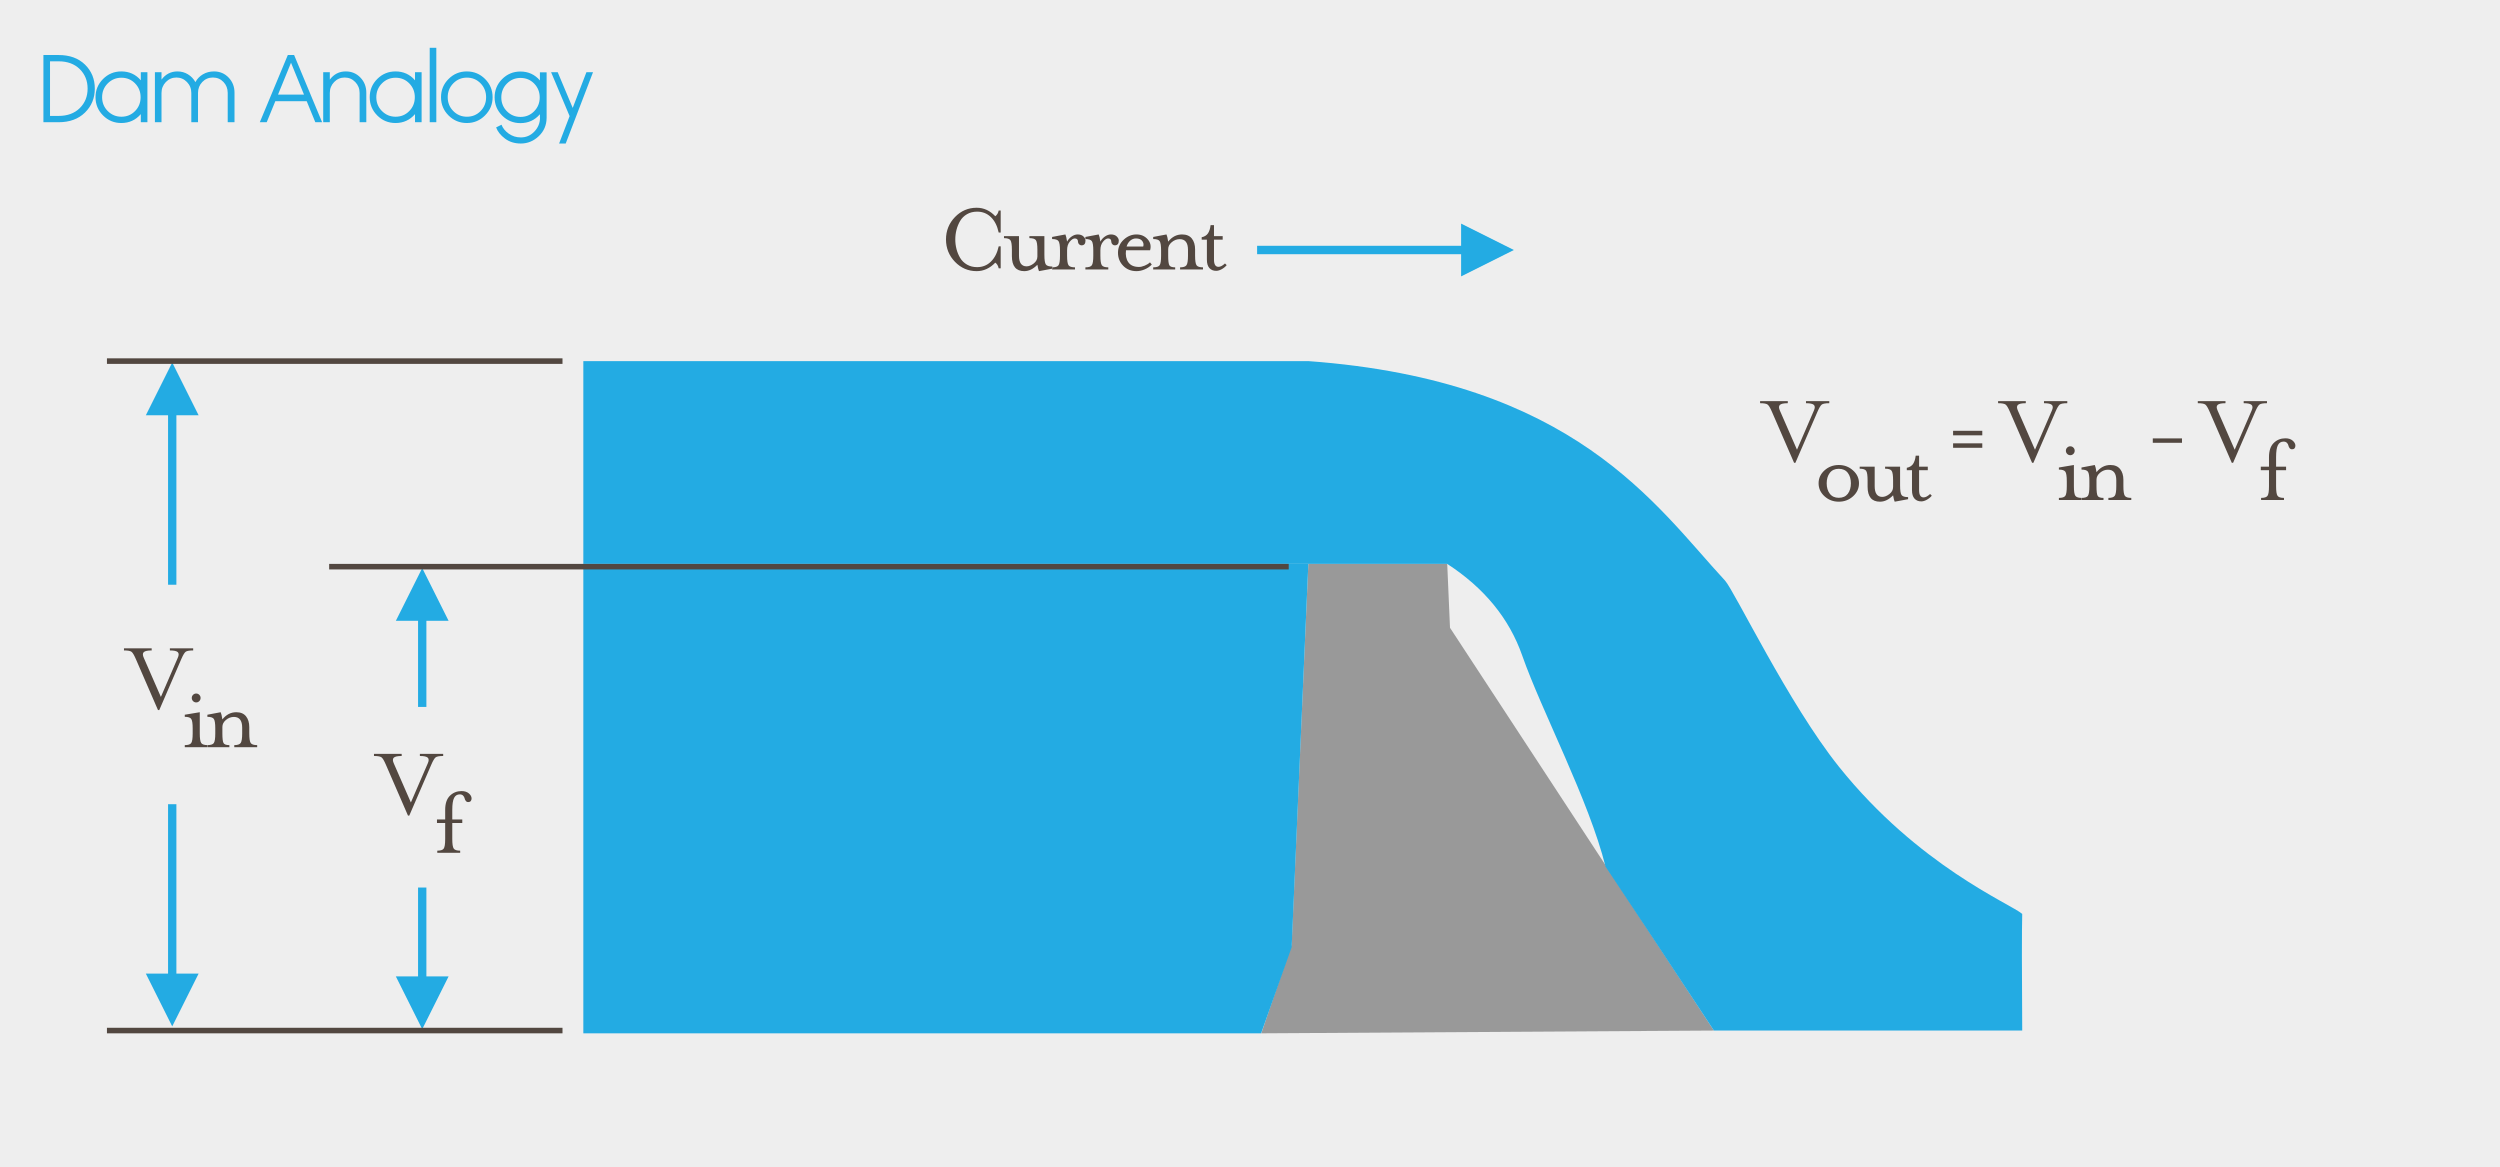
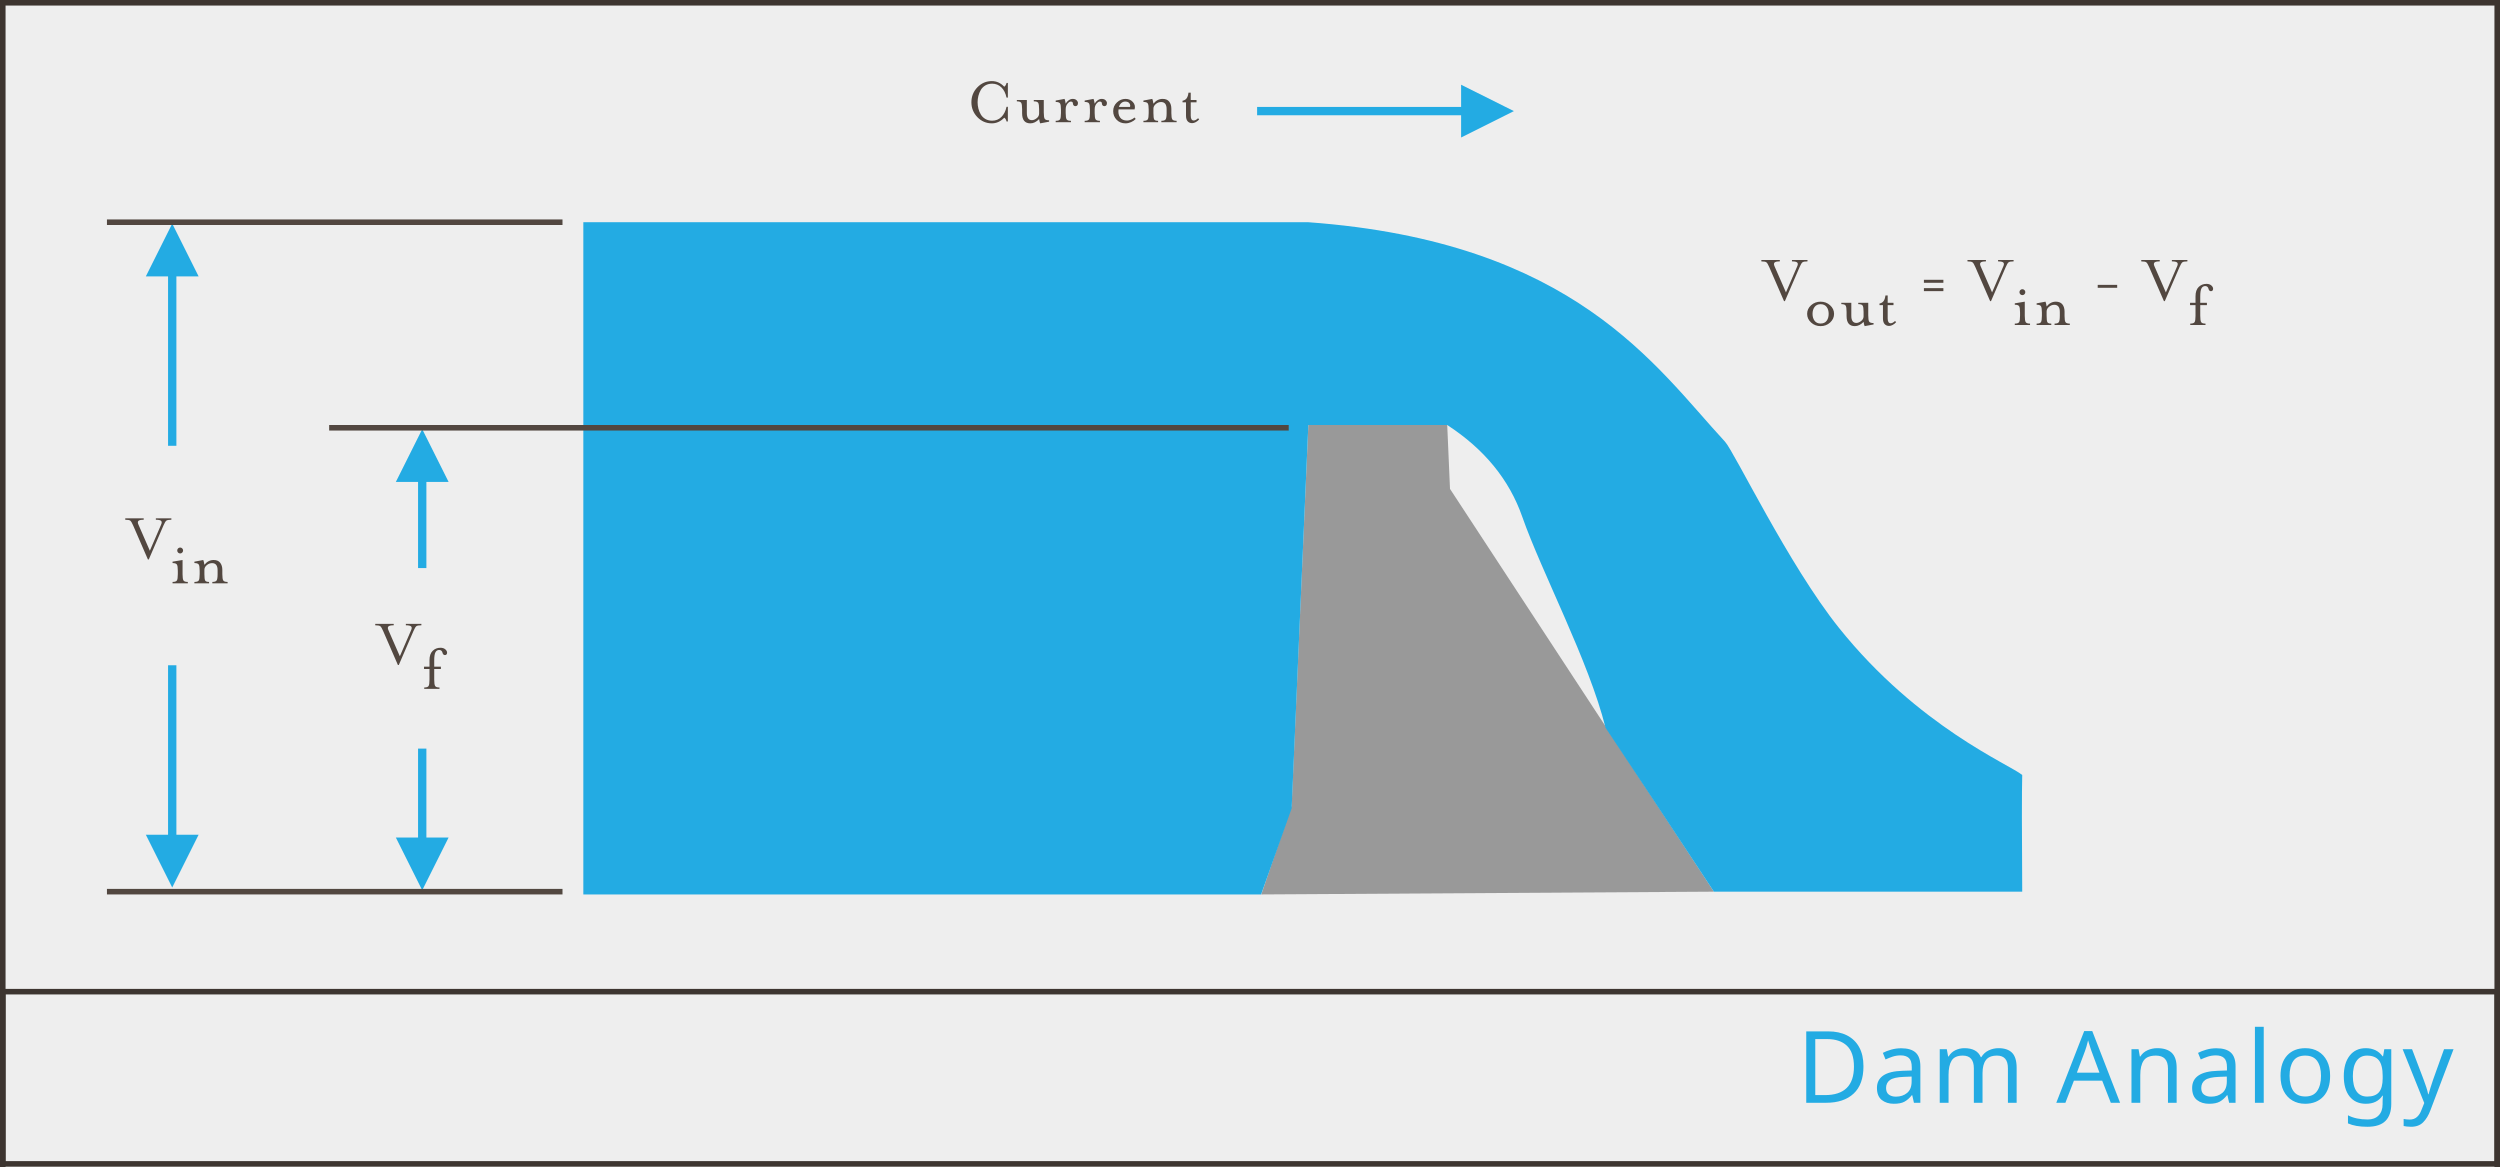
<svg xmlns="http://www.w3.org/2000/svg" width="900px" height="420px" viewBox="0 0 900 420" version="1.1">
  <g id="Voltage_Drop_Dam" stroke="none" stroke-width="1" fill="none" fill-rule="evenodd">
-     <rect id="Rectangle" fill="#EEEEEE" x="0" y="0" width="900" height="430" />
-     <g id="Illustration" transform="translate(39, 72)">
-       <g id="Labels" transform="translate(7, 0)">
-         <g id="Vf" transform="translate(88, 133)">
-           <path d="M25.544,67.156 C24.128,67.156 23.21,67.33 22.79,67.678 C22.37,68.026 21.86,68.896 21.26,70.288 L13.34,88.612 L12.872,88.612 L4.916,70.288 C4.316,68.896 3.806,68.026 3.386,67.678 C2.966,67.33 2.048,67.156 0.632,67.156 L0.632,66.4 L10.604,66.4 L10.604,67.156 C9.116,67.156 8.162,67.366 7.742,67.786 C7.322,68.206 7.34,68.908 7.796,69.892 L13.916,83.896 L19.964,69.892 C20.42,68.908 20.438,68.206 20.018,67.786 C19.598,67.366 18.644,67.156 17.156,67.156 L17.156,66.4 L25.544,66.4 L25.544,67.156 Z M28.82,91.272 L28.82,97.032 C28.82,98.832 28.994,99.984 29.342,100.488 C29.69,100.992 30.464,101.244 31.664,101.244 L31.664,102 L23.42,102 L23.42,101.244 C24.62,101.244 25.394,100.992 25.742,100.488 C26.09,99.984 26.264,98.832 26.264,97.032 L26.264,91.272 L23.312,91.272 L23.312,90.012 L26.264,90.012 L26.264,86.556 C26.264,84.276 26.834,82.578 27.974,81.462 C29.114,80.346 30.512,79.788 32.168,79.788 C33.272,79.788 34.148,80.07 34.796,80.634 C35.444,81.198 35.768,81.804 35.768,82.452 C35.768,82.836 35.666,83.148 35.462,83.388 C35.258,83.628 34.964,83.748 34.58,83.748 C34.196,83.748 33.896,83.604 33.68,83.316 C33.464,83.028 33.32,82.71 33.248,82.362 C33.176,82.014 32.996,81.696 32.708,81.408 C32.42,81.12 32.024,80.976 31.52,80.976 C30.584,80.976 29.9,81.402 29.468,82.254 C29.036,83.106 28.82,84.54 28.82,86.556 L28.82,90.012 L32.42,90.012 L32.42,91.272 L28.82,91.272 Z" id="Vf-Copy" fill="#524740" />
-           <path id="Line-10" d="M19.5,18.5 L19.5,48 L19.5,49.5 L16.5,49.5 L16.5,48 L16.5,18.5 L8.5,18.5 L18,-0.5 L27.5,18.5 L19.5,18.5 Z" fill="#23ABE3" fill-rule="nonzero" />
-           <path id="Line-10-Copy" d="M16.5,146.5 L16.5,116 L16.5,114.5 L19.5,114.5 L19.5,116 L19.5,146.5 L27.5,146.5 L18,165.5 L8.5,146.5 L16.5,146.5 Z" fill="#23ABE3" fill-rule="nonzero" />
+     <rect id="Rectangle" stroke="#3D3530" stroke-width="2" fill="#EEEEEE" x="1" y="1" width="898" height="428" />
+     <g id="Illustration" transform="translate(39, 27)">
+       <g id="Labels" transform="translate(6, 0)">
+         <g id="Vf" transform="translate(90, 128)">
+           <path d="M16.696,70.104 C15.752,70.104 15.14,70.22 14.86,70.452 C14.58,70.684 14.24,71.264 13.84,72.192 L8.56,84.408 L8.248,84.408 L2.944,72.192 C2.544,71.264 2.204,70.684 1.924,70.452 C1.644,70.22 1.032,70.104 0.088,70.104 L0.088,69.6 L6.736,69.6 L6.736,70.104 C5.744,70.104 5.108,70.244 4.828,70.524 C4.548,70.804 4.56,71.272 4.864,71.928 L8.944,81.264 L12.976,71.928 C13.28,71.272 13.292,70.804 13.012,70.524 C12.732,70.244 12.096,70.104 11.104,70.104 L11.104,69.6 L16.696,69.6 L16.696,70.104 Z M21.32,85.848 L21.32,89.688 C21.32,90.888 21.436,91.656 21.668,91.992 C21.9,92.328 22.416,92.496 23.216,92.496 L23.216,93 L17.72,93 L17.72,92.496 C18.52,92.496 19.036,92.328 19.268,91.992 C19.5,91.656 19.616,90.888 19.616,89.688 L19.616,85.848 L17.648,85.848 L17.648,85.008 L19.616,85.008 L19.616,82.704 C19.616,81.184 19.996,80.052 20.756,79.308 C21.516,78.564 22.448,78.192 23.552,78.192 C24.288,78.192 24.872,78.38 25.304,78.756 C25.736,79.132 25.952,79.536 25.952,79.968 C25.952,80.224 25.884,80.432 25.748,80.592 C25.612,80.752 25.416,80.832 25.16,80.832 C24.904,80.832 24.704,80.736 24.56,80.544 C24.416,80.352 24.32,80.14 24.272,79.908 C24.224,79.676 24.104,79.464 23.912,79.272 C23.72,79.08 23.456,78.984 23.12,78.984 C22.496,78.984 22.04,79.268 21.752,79.836 C21.464,80.404 21.32,81.36 21.32,82.704 L21.32,85.008 L23.72,85.008 L23.72,85.848 L21.32,85.848 Z" id="Vf-Copy" fill="#524740" />
+           <path id="Line-10" d="M18.5,18.5 L18.5,48 L18.5,49.5 L15.5,49.5 L15.5,48 L15.5,18.5 L7.5,18.5 L17,-0.5 L26.5,18.5 L18.5,18.5 Z" fill="#23ABE3" fill-rule="nonzero" />
+           <path id="Line-10-Copy" d="M15.5,146.5 L15.5,116 L15.5,114.5 L18.5,114.5 L18.5,116 L18.5,146.5 L26.5,146.5 L17,165.5 L7.5,146.5 L15.5,146.5 Z" fill="#23ABE3" fill-rule="nonzero" />
        </g>
-         <g id="VS" transform="translate(0, 59)">
-           <path d="M23.544,103.156 C22.128,103.156 21.21,103.33 20.79,103.678 C20.37,104.026 19.86,104.896 19.26,106.288 L11.34,124.612 L10.872,124.612 L2.916,106.288 C2.316,104.896 1.806,104.026 1.386,103.678 C0.966,103.33 0.048,103.156 -1.368,103.156 L-1.368,102.4 L8.604,102.4 L8.604,103.156 C7.116,103.156 6.162,103.366 5.742,103.786 C5.322,104.206 5.34,104.908 5.796,105.892 L11.916,119.896 L17.964,105.892 C18.42,104.908 18.438,104.206 18.018,103.786 C17.598,103.366 16.644,103.156 15.156,103.156 L15.156,102.4 L23.544,102.4 L23.544,103.156 Z M28.764,138 L20.52,138 L20.52,137.244 C21.72,137.244 22.494,136.992 22.842,136.488 C23.19,135.984 23.364,134.832 23.364,133.032 L23.364,131.232 C23.364,129.456 23.19,128.316 22.842,127.812 C22.494,127.308 21.72,127.056 20.52,127.056 L20.52,126.3 L25.92,125.4 L25.92,133.032 C25.92,134.832 26.094,135.984 26.442,136.488 C26.79,136.992 27.564,137.244 28.764,137.244 L28.764,138 Z M26.208,120.252 C26.208,120.708 26.052,121.092 25.74,121.404 C25.428,121.716 25.056,121.872 24.624,121.872 C24.192,121.872 23.82,121.716 23.508,121.404 C23.196,121.092 23.04,120.708 23.04,120.252 C23.04,119.82 23.196,119.448 23.508,119.136 C23.82,118.824 24.192,118.668 24.624,118.668 C25.056,118.668 25.428,118.824 25.74,119.136 C26.052,119.448 26.208,119.82 26.208,120.252 Z M34.056,127.992 C35.424,126.264 37.092,125.4 39.06,125.4 C40.62,125.4 41.79,125.892 42.57,126.876 C43.35,127.86 43.74,129.156 43.74,130.764 L43.74,133.032 C43.74,134.832 43.914,135.984 44.262,136.488 C44.61,136.992 45.384,137.244 46.584,137.244 L46.584,138 L38.34,138 L38.34,137.244 C39.516,137.244 40.284,136.986 40.644,136.47 C41.004,135.954 41.184,134.808 41.184,133.032 L41.184,130.944 C41.184,128.376 40.188,127.092 38.196,127.092 C37.164,127.092 36.216,127.452 35.352,128.172 C34.488,128.892 34.056,129.732 34.056,130.692 L34.056,133.032 C34.056,134.88 34.2,136.044 34.488,136.524 C34.776,137.004 35.472,137.244 36.576,137.244 L36.576,138 L28.656,138 L28.656,137.244 C29.856,137.244 30.63,136.992 30.978,136.488 C31.326,135.984 31.5,134.832 31.5,133.032 L31.5,131.232 C31.5,129.456 31.326,128.316 30.978,127.812 C30.63,127.308 29.856,127.056 28.656,127.056 L28.656,126.3 L33.444,125.4 C33.66,125.856 33.864,126.72 34.056,127.992 Z" id="Vin-Copy" fill="#524740" />
-           <path id="Line-10-Copy-3" d="M17.5,18.5 L17.5,78 L17.5,79.5 L14.5,79.5 L14.5,78 L14.5,18.5 L6.5,18.5 L16,-0.5 L25.5,18.5 L17.5,18.5 Z" fill="#23ABE3" fill-rule="nonzero" />
-           <path id="Line-10-Copy-2" d="M14.5,219.5 L14.5,160 L14.5,158.5 L17.5,158.5 L17.5,160 L17.5,219.5 L25.5,219.5 L16,238.5 L6.5,219.5 L14.5,219.5 Z" fill="#23ABE3" fill-rule="nonzero" />
+         <g id="VS" transform="translate(0, 54)">
+           <path d="M16.696,106.104 C15.752,106.104 15.14,106.22 14.86,106.452 C14.58,106.684 14.24,107.264 13.84,108.192 L8.56,120.408 L8.248,120.408 L2.944,108.192 C2.544,107.264 2.204,106.684 1.924,106.452 C1.644,106.22 1.032,106.104 0.088,106.104 L0.088,105.6 L6.736,105.6 L6.736,106.104 C5.744,106.104 5.108,106.244 4.828,106.524 C4.548,106.804 4.56,107.272 4.864,107.928 L8.944,117.264 L12.976,107.928 C13.28,107.272 13.292,106.804 13.012,106.524 C12.732,106.244 12.096,106.104 11.104,106.104 L11.104,105.6 L16.696,105.6 L16.696,106.104 Z M22.616,129 L17.12,129 L17.12,128.496 C17.92,128.496 18.436,128.328 18.668,127.992 C18.9,127.656 19.016,126.888 19.016,125.688 L19.016,124.488 C19.016,123.304 18.9,122.544 18.668,122.208 C18.436,121.872 17.92,121.704 17.12,121.704 L17.12,121.2 L20.72,120.6 L20.72,125.688 C20.72,126.888 20.836,127.656 21.068,127.992 C21.3,128.328 21.816,128.496 22.616,128.496 L22.616,129 Z M20.912,117.168 C20.912,117.472 20.808,117.728 20.6,117.936 C20.392,118.144 20.144,118.248 19.856,118.248 C19.568,118.248 19.32,118.144 19.112,117.936 C18.904,117.728 18.8,117.472 18.8,117.168 C18.8,116.88 18.904,116.632 19.112,116.424 C19.32,116.216 19.568,116.112 19.856,116.112 C20.144,116.112 20.392,116.216 20.6,116.424 C20.808,116.632 20.912,116.88 20.912,117.168 Z M28.584,122.328 C29.496,121.176 30.608,120.6 31.92,120.6 C32.96,120.6 33.74,120.928 34.26,121.584 C34.78,122.24 35.04,123.104 35.04,124.176 L35.04,125.688 C35.04,126.888 35.156,127.656 35.388,127.992 C35.62,128.328 36.136,128.496 36.936,128.496 L36.936,129 L31.44,129 L31.44,128.496 C32.224,128.496 32.736,128.324 32.976,127.98 C33.216,127.636 33.336,126.872 33.336,125.688 L33.336,124.296 C33.336,122.584 32.672,121.728 31.344,121.728 C30.656,121.728 30.024,121.968 29.448,122.448 C28.872,122.928 28.584,123.488 28.584,124.128 L28.584,125.688 C28.584,126.92 28.68,127.696 28.872,128.016 C29.064,128.336 29.528,128.496 30.264,128.496 L30.264,129 L24.984,129 L24.984,128.496 C25.784,128.496 26.3,128.328 26.532,127.992 C26.764,127.656 26.88,126.888 26.88,125.688 L26.88,124.488 C26.88,123.304 26.764,122.544 26.532,122.208 C26.3,121.872 25.784,121.704 24.984,121.704 L24.984,121.2 L28.176,120.6 C28.32,120.904 28.456,121.48 28.584,122.328 Z" id="Vin-Copy" fill="#524740" />
+           <path id="Line-10-Copy-3" d="M18.5,18.5 L18.5,78 L18.5,79.5 L15.5,79.5 L15.5,78 L15.5,18.5 L7.5,18.5 L17,-0.5 L26.5,18.5 L18.5,18.5 Z" fill="#23ABE3" fill-rule="nonzero" />
+           <path id="Line-10-Copy-2" d="M15.5,219.5 L15.5,160 L15.5,158.5 L18.5,158.5 L18.5,160 L18.5,219.5 L26.5,219.5 L17,238.5 L7.5,219.5 L15.5,219.5 Z" fill="#23ABE3" fill-rule="nonzero" />
        </g>
-         <path d="M612.544,73.156 C611.128,73.156 610.21,73.33 609.79,73.678 C609.37,74.026 608.86,74.896 608.26,76.288 L600.34,94.612 L599.872,94.612 L591.916,76.288 C591.316,74.896 590.806,74.026 590.386,73.678 C589.966,73.33 589.048,73.156 587.632,73.156 L587.632,72.4 L597.604,72.4 L597.604,73.156 C596.116,73.156 595.162,73.366 594.742,73.786 C594.322,74.206 594.34,74.908 594.796,75.892 L600.916,89.896 L606.964,75.892 C607.42,74.908 607.438,74.206 607.018,73.786 C606.598,73.366 605.644,73.156 604.156,73.156 L604.156,72.4 L612.544,72.4 L612.544,73.156 Z M621.076,97.344 C622.516,98.616 623.236,100.164 623.236,101.988 C623.236,103.812 622.522,105.372 621.094,106.668 C619.666,107.964 617.956,108.612 615.964,108.612 C613.972,108.612 612.262,107.964 610.834,106.668 C609.406,105.372 608.692,103.812 608.692,101.988 C608.692,100.164 609.406,98.61 610.834,97.326 C612.262,96.042 613.972,95.4 615.964,95.4 C617.956,95.4 619.66,96.048 621.076,97.344 Z M619.204,105.768 C619.948,104.784 620.32,103.524 620.32,101.988 C620.32,100.452 619.948,99.198 619.204,98.226 C618.46,97.254 617.38,96.768 615.964,96.768 C614.548,96.768 613.468,97.26 612.724,98.244 C611.98,99.228 611.608,100.476 611.608,101.988 C611.608,103.5 611.98,104.748 612.724,105.732 C613.468,106.716 614.548,107.208 615.964,107.208 C617.38,107.208 618.46,106.728 619.204,105.768 Z M640.912,107.712 L636.088,108.612 C635.896,108.228 635.704,107.46 635.512,106.308 C634.024,107.844 632.452,108.612 630.796,108.612 C627.82,108.612 626.332,106.812 626.332,103.212 L626.332,100.944 C626.332,99.144 626.158,97.992 625.81,97.488 C625.462,96.984 624.688,96.732 623.488,96.732 L623.488,96.012 L628.888,96.012 L628.888,103.032 C628.888,105.6 629.8,106.884 631.624,106.884 C632.44,106.884 633.292,106.542 634.18,105.858 C635.068,105.174 635.512,104.328 635.512,103.32 L635.512,100.944 C635.512,99.144 635.338,97.992 634.99,97.488 C634.642,96.984 633.856,96.732 632.632,96.732 L632.632,96.012 L638.032,96.012 L638.032,102.744 C638.032,104.544 638.206,105.696 638.554,106.2 C638.902,106.704 639.688,106.956 640.912,106.956 L640.912,107.712 Z M642.316,97.272 L640.444,97.272 L640.444,96.408 C641.476,96.192 642.232,95.724 642.712,95.004 C643.192,94.284 643.504,93.3 643.648,92.052 L644.872,92.052 L644.872,96.012 L648.004,96.012 L648.004,97.272 L644.872,97.272 L644.872,104.472 C644.872,106.2 645.412,107.064 646.492,107.064 C647.188,107.064 647.968,106.656 648.832,105.84 L649.444,106.452 C648.94,107.052 648.334,107.544 647.626,107.928 C646.918,108.312 646.264,108.504 645.664,108.504 C644.632,108.504 643.816,108.168 643.216,107.496 C642.616,106.824 642.316,105.816 642.316,104.472 L642.316,97.272 Z M667.624,84.712 L657.112,84.712 L657.112,83.092 L667.624,83.092 L667.624,84.712 Z M667.624,89.212 L657.112,89.212 L657.112,87.592 L667.624,87.592 L667.624,89.212 Z M698.224,73.156 C696.808,73.156 695.89,73.33 695.47,73.678 C695.05,74.026 694.54,74.896 693.94,76.288 L686.02,94.612 L685.552,94.612 L677.596,76.288 C676.996,74.896 676.486,74.026 676.066,73.678 C675.646,73.33 674.728,73.156 673.312,73.156 L673.312,72.4 L683.284,72.4 L683.284,73.156 C681.796,73.156 680.842,73.366 680.422,73.786 C680.002,74.206 680.02,74.908 680.476,75.892 L686.596,89.896 L692.644,75.892 C693.1,74.908 693.118,74.206 692.698,73.786 C692.278,73.366 691.324,73.156 689.836,73.156 L689.836,72.4 L698.224,72.4 L698.224,73.156 Z M703.444,108 L695.2,108 L695.2,107.244 C696.4,107.244 697.174,106.992 697.522,106.488 C697.87,105.984 698.044,104.832 698.044,103.032 L698.044,101.232 C698.044,99.456 697.87,98.316 697.522,97.812 C697.174,97.308 696.4,97.056 695.2,97.056 L695.2,96.3 L700.6,95.4 L700.6,103.032 C700.6,104.832 700.774,105.984 701.122,106.488 C701.47,106.992 702.244,107.244 703.444,107.244 L703.444,108 Z M700.888,90.252 C700.888,90.708 700.732,91.092 700.42,91.404 C700.108,91.716 699.736,91.872 699.304,91.872 C698.872,91.872 698.5,91.716 698.188,91.404 C697.876,91.092 697.72,90.708 697.72,90.252 C697.72,89.82 697.876,89.448 698.188,89.136 C698.5,88.824 698.872,88.668 699.304,88.668 C699.736,88.668 700.108,88.824 700.42,89.136 C700.732,89.448 700.888,89.82 700.888,90.252 Z M708.736,97.992 C710.104,96.264 711.772,95.4 713.74,95.4 C715.3,95.4 716.47,95.892 717.25,96.876 C718.03,97.86 718.42,99.156 718.42,100.764 L718.42,103.032 C718.42,104.832 718.594,105.984 718.942,106.488 C719.29,106.992 720.064,107.244 721.264,107.244 L721.264,108 L713.02,108 L713.02,107.244 C714.196,107.244 714.964,106.986 715.324,106.47 C715.684,105.954 715.864,104.808 715.864,103.032 L715.864,100.944 C715.864,98.376 714.868,97.092 712.876,97.092 C711.844,97.092 710.896,97.452 710.032,98.172 C709.168,98.892 708.736,99.732 708.736,100.692 L708.736,103.032 C708.736,104.88 708.88,106.044 709.168,106.524 C709.456,107.004 710.152,107.244 711.256,107.244 L711.256,108 L703.336,108 L703.336,107.244 C704.536,107.244 705.31,106.992 705.658,106.488 C706.006,105.984 706.18,104.832 706.18,103.032 L706.18,101.232 C706.18,99.456 706.006,98.316 705.658,97.812 C705.31,97.308 704.536,97.056 703.336,97.056 L703.336,96.3 L708.124,95.4 C708.34,95.856 708.544,96.72 708.736,97.992 Z M739.516,87.412 L729.004,87.412 L729.004,85.828 L739.516,85.828 L739.516,87.412 Z M770.116,73.156 C768.7,73.156 767.782,73.33 767.362,73.678 C766.942,74.026 766.432,74.896 765.832,76.288 L757.912,94.612 L757.444,94.612 L749.488,76.288 C748.888,74.896 748.378,74.026 747.958,73.678 C747.538,73.33 746.62,73.156 745.204,73.156 L745.204,72.4 L755.176,72.4 L755.176,73.156 C753.688,73.156 752.734,73.366 752.314,73.786 C751.894,74.206 751.912,74.908 752.368,75.892 L758.488,89.896 L764.536,75.892 C764.992,74.908 765.01,74.206 764.59,73.786 C764.17,73.366 763.216,73.156 761.728,73.156 L761.728,72.4 L770.116,72.4 L770.116,73.156 Z M773.392,97.272 L773.392,103.032 C773.392,104.832 773.566,105.984 773.914,106.488 C774.262,106.992 775.036,107.244 776.236,107.244 L776.236,108 L767.992,108 L767.992,107.244 C769.192,107.244 769.966,106.992 770.314,106.488 C770.662,105.984 770.836,104.832 770.836,103.032 L770.836,97.272 L767.884,97.272 L767.884,96.012 L770.836,96.012 L770.836,92.556 C770.836,90.276 771.406,88.578 772.546,87.462 C773.686,86.346 775.084,85.788 776.74,85.788 C777.844,85.788 778.72,86.07 779.368,86.634 C780.016,87.198 780.34,87.804 780.34,88.452 C780.34,88.836 780.238,89.148 780.034,89.388 C779.83,89.628 779.536,89.748 779.152,89.748 C778.768,89.748 778.468,89.604 778.252,89.316 C778.036,89.028 777.892,88.71 777.82,88.362 C777.748,88.014 777.568,87.696 777.28,87.408 C776.992,87.12 776.596,86.976 776.092,86.976 C775.156,86.976 774.472,87.402 774.04,88.254 C773.608,89.106 773.392,90.54 773.392,92.556 L773.392,96.012 L776.992,96.012 L776.992,97.272 L773.392,97.272 Z" id="Vout-=-Vin---Vf-Copy" fill="#524740" />
-         <g id="Current" transform="translate(292, 0)">
-           <path d="M22.248,24.604 L21.528,24.604 C21.336,23.668 20.928,22.984 20.304,22.552 C18.336,24.592 16.104,25.612 13.608,25.612 C10.56,25.612 7.956,24.496 5.796,22.264 C3.636,20.032 2.556,17.344 2.556,14.2 C2.556,11.056 3.636,8.368 5.796,6.136 C7.956,3.904 10.56,2.788 13.608,2.788 C16.152,2.788 18.384,3.808 20.304,5.848 C20.952,5.344 21.36,4.66 21.528,3.796 L22.248,3.796 L22.248,11.716 L21.528,11.716 C21.024,9.34 20.094,7.492 18.738,6.172 C17.382,4.852 15.72,4.192 13.752,4.192 C12.384,4.192 11.172,4.498 10.116,5.11 C9.06,5.722 8.238,6.532 7.65,7.54 C7.062,8.548 6.624,9.616 6.336,10.744 C6.048,11.872 5.904,13.024 5.904,14.2 C5.904,15.376 6.048,16.528 6.336,17.656 C6.624,18.784 7.062,19.846 7.65,20.842 C8.238,21.838 9.06,22.642 10.116,23.254 C11.172,23.866 12.384,24.172 13.752,24.172 C15.72,24.172 17.382,23.506 18.738,22.174 C20.094,20.842 21.024,19.012 21.528,16.684 L22.248,16.684 L22.248,24.604 Z M40.86,24.712 L36.036,25.612 C35.844,25.228 35.652,24.46 35.46,23.308 C33.972,24.844 32.4,25.612 30.744,25.612 C27.768,25.612 26.28,23.812 26.28,20.212 L26.28,17.944 C26.28,16.144 26.106,14.992 25.758,14.488 C25.41,13.984 24.636,13.732 23.436,13.732 L23.436,13.012 L28.836,13.012 L28.836,20.032 C28.836,22.6 29.748,23.884 31.572,23.884 C32.388,23.884 33.24,23.542 34.128,22.858 C35.016,22.174 35.46,21.328 35.46,20.32 L35.46,17.944 C35.46,16.144 35.286,14.992 34.938,14.488 C34.59,13.984 33.804,13.732 32.58,13.732 L32.58,13.012 L37.98,13.012 L37.98,19.744 C37.98,21.544 38.154,22.696 38.502,23.2 C38.85,23.704 39.636,23.956 40.86,23.956 L40.86,24.712 Z M52.776,14.632 C52.776,15.76 52.296,16.324 51.336,16.324 C51,16.324 50.706,16.192 50.454,15.928 C50.202,15.664 50.076,15.364 50.076,15.028 C50.076,14.236 49.692,13.84 48.924,13.84 C48.372,13.84 47.772,14.224 47.124,14.992 C46.476,15.76 46.152,16.78 46.152,18.052 L46.152,20.032 C46.152,21.832 46.326,22.984 46.674,23.488 C47.022,23.992 47.796,24.244 48.996,24.244 L48.996,25 L40.752,25 L40.752,24.244 C41.952,24.244 42.726,23.992 43.074,23.488 C43.422,22.984 43.596,21.832 43.596,20.032 L43.596,18.232 C43.596,16.456 43.422,15.316 43.074,14.812 C42.726,14.308 41.952,14.056 40.752,14.056 L40.752,13.3 L45.54,12.4 C45.756,12.856 45.96,13.72 46.152,14.992 C46.512,14.272 47.052,13.66 47.772,13.156 C48.492,12.652 49.212,12.4 49.932,12.4 C50.844,12.4 51.546,12.64 52.038,13.12 C52.53,13.6 52.776,14.104 52.776,14.632 Z M64.764,14.632 C64.764,15.76 64.284,16.324 63.324,16.324 C62.988,16.324 62.694,16.192 62.442,15.928 C62.19,15.664 62.064,15.364 62.064,15.028 C62.064,14.236 61.68,13.84 60.912,13.84 C60.36,13.84 59.76,14.224 59.112,14.992 C58.464,15.76 58.14,16.78 58.14,18.052 L58.14,20.032 C58.14,21.832 58.314,22.984 58.662,23.488 C59.01,23.992 59.784,24.244 60.984,24.244 L60.984,25 L52.74,25 L52.74,24.244 C53.94,24.244 54.714,23.992 55.062,23.488 C55.41,22.984 55.584,21.832 55.584,20.032 L55.584,18.232 C55.584,16.456 55.41,15.316 55.062,14.812 C54.714,14.308 53.94,14.056 52.74,14.056 L52.74,13.3 L57.528,12.4 C57.744,12.856 57.948,13.72 58.14,14.992 C58.5,14.272 59.04,13.66 59.76,13.156 C60.48,12.652 61.2,12.4 61.92,12.4 C62.832,12.4 63.534,12.64 64.026,13.12 C64.518,13.6 64.764,14.104 64.764,14.632 Z M67.572,16.756 L73.548,16.756 C73.788,16.084 73.686,15.43 73.242,14.794 C72.798,14.158 72.036,13.84 70.956,13.84 C70.188,13.84 69.498,14.104 68.886,14.632 C68.274,15.16 67.836,15.868 67.572,16.756 Z M67.356,18.088 C67.14,19.864 67.422,21.31 68.202,22.426 C68.982,23.542 70.26,24.1 72.036,24.1 C72.636,24.1 73.32,23.944 74.088,23.632 C74.856,23.32 75.492,22.924 75.996,22.444 L76.644,23.236 C75.996,23.932 75.168,24.502 74.16,24.946 C73.152,25.39 72.144,25.612 71.136,25.612 C69.192,25.612 67.596,24.97 66.348,23.686 C65.1,22.402 64.476,20.836 64.476,18.988 C64.476,17.14 65.154,15.58 66.51,14.308 C67.866,13.036 69.408,12.4 71.136,12.4 C72.768,12.4 74.1,12.97 75.132,14.11 C76.164,15.25 76.464,16.576 76.032,18.088 L67.356,18.088 Z M82.548,14.992 C83.916,13.264 85.584,12.4 87.552,12.4 C89.112,12.4 90.282,12.892 91.062,13.876 C91.842,14.86 92.232,16.156 92.232,17.764 L92.232,20.032 C92.232,21.832 92.406,22.984 92.754,23.488 C93.102,23.992 93.876,24.244 95.076,24.244 L95.076,25 L86.832,25 L86.832,24.244 C88.008,24.244 88.776,23.986 89.136,23.47 C89.496,22.954 89.676,21.808 89.676,20.032 L89.676,17.944 C89.676,15.376 88.68,14.092 86.688,14.092 C85.656,14.092 84.708,14.452 83.844,15.172 C82.98,15.892 82.548,16.732 82.548,17.692 L82.548,20.032 C82.548,21.88 82.692,23.044 82.98,23.524 C83.268,24.004 83.964,24.244 85.068,24.244 L85.068,25 L77.148,25 L77.148,24.244 C78.348,24.244 79.122,23.992 79.47,23.488 C79.818,22.984 79.992,21.832 79.992,20.032 L79.992,18.232 C79.992,16.456 79.818,15.316 79.47,14.812 C79.122,14.308 78.348,14.056 77.148,14.056 L77.148,13.3 L81.936,12.4 C82.152,12.856 82.356,13.72 82.548,14.992 Z M96.48,14.272 L94.608,14.272 L94.608,13.408 C95.64,13.192 96.396,12.724 96.876,12.004 C97.356,11.284 97.668,10.3 97.812,9.052 L99.036,9.052 L99.036,13.012 L102.168,13.012 L102.168,14.272 L99.036,14.272 L99.036,21.472 C99.036,23.2 99.576,24.064 100.656,24.064 C101.352,24.064 102.132,23.656 102.996,22.84 L103.608,23.452 C103.104,24.052 102.498,24.544 101.79,24.928 C101.082,25.312 100.428,25.504 99.828,25.504 C98.796,25.504 97.98,25.168 97.38,24.496 C96.78,23.824 96.48,22.816 96.48,21.472 L96.48,14.272 Z" id="Current-Copy" fill="#524740" />
-           <path id="Line-11" d="M188,19.5 L116.059,19.5 L114.559,19.5 L114.559,16.5 L116.059,16.5 L188,16.5 L188,8.5 L207,18 L188,27.5 L188,19.5 Z" fill="#23ABE3" fill-rule="nonzero" />
+         <path d="M605.696,67.104 C604.752,67.104 604.14,67.22 603.86,67.452 C603.58,67.684 603.24,68.264 602.84,69.192 L597.56,81.408 L597.248,81.408 L591.944,69.192 C591.544,68.264 591.204,67.684 590.924,67.452 C590.644,67.22 590.032,67.104 589.088,67.104 L589.088,66.6 L595.736,66.6 L595.736,67.104 C594.744,67.104 594.108,67.244 593.828,67.524 C593.548,67.804 593.56,68.272 593.864,68.928 L597.944,78.264 L601.976,68.928 C602.28,68.272 602.292,67.804 602.012,67.524 C601.732,67.244 601.096,67.104 600.104,67.104 L600.104,66.6 L605.696,66.6 L605.696,67.104 Z M613.824,82.896 C614.784,83.744 615.264,84.776 615.264,85.992 C615.264,87.208 614.788,88.248 613.836,89.112 C612.884,89.976 611.744,90.408 610.416,90.408 C609.088,90.408 607.948,89.976 606.996,89.112 C606.044,88.248 605.568,87.208 605.568,85.992 C605.568,84.776 606.044,83.74 606.996,82.884 C607.948,82.028 609.088,81.6 610.416,81.6 C611.744,81.6 612.88,82.032 613.824,82.896 Z M612.576,88.512 C613.072,87.856 613.32,87.016 613.32,85.992 C613.32,84.968 613.072,84.132 612.576,83.484 C612.08,82.836 611.36,82.512 610.416,82.512 C609.472,82.512 608.752,82.84 608.256,83.496 C607.76,84.152 607.512,84.984 607.512,85.992 C607.512,87 607.76,87.832 608.256,88.488 C608.752,89.144 609.472,89.472 610.416,89.472 C611.36,89.472 612.08,89.152 612.576,88.512 Z M629.488,89.808 L626.272,90.408 C626.144,90.152 626.016,89.64 625.888,88.872 C624.896,89.896 623.848,90.408 622.744,90.408 C620.76,90.408 619.768,89.208 619.768,86.808 L619.768,85.296 C619.768,84.096 619.652,83.328 619.42,82.992 C619.188,82.656 618.672,82.488 617.872,82.488 L617.872,82.008 L621.472,82.008 L621.472,86.688 C621.472,88.4 622.08,89.256 623.296,89.256 C623.84,89.256 624.408,89.028 625,88.572 C625.592,88.116 625.888,87.552 625.888,86.88 L625.888,85.296 C625.888,84.096 625.772,83.328 625.54,82.992 C625.308,82.656 624.784,82.488 623.968,82.488 L623.968,82.008 L627.568,82.008 L627.568,86.496 C627.568,87.696 627.684,88.464 627.916,88.8 C628.148,89.136 628.672,89.304 629.488,89.304 L629.488,89.808 Z M632.864,82.848 L631.616,82.848 L631.616,82.272 C632.304,82.128 632.808,81.816 633.128,81.336 C633.448,80.856 633.656,80.2 633.752,79.368 L634.568,79.368 L634.568,82.008 L636.656,82.008 L636.656,82.848 L634.568,82.848 L634.568,87.648 C634.568,88.8 634.928,89.376 635.648,89.376 C636.112,89.376 636.632,89.104 637.208,88.56 L637.616,88.968 C637.28,89.368 636.876,89.696 636.404,89.952 C635.932,90.208 635.496,90.336 635.096,90.336 C634.408,90.336 633.864,90.112 633.464,89.664 C633.064,89.216 632.864,88.544 632.864,87.648 L632.864,82.848 Z M654.616,74.808 L647.608,74.808 L647.608,73.728 L654.616,73.728 L654.616,74.808 Z M654.616,77.808 L647.608,77.808 L647.608,76.728 L654.616,76.728 L654.616,77.808 Z M679.896,67.104 C678.952,67.104 678.34,67.22 678.06,67.452 C677.78,67.684 677.44,68.264 677.04,69.192 L671.76,81.408 L671.448,81.408 L666.144,69.192 C665.744,68.264 665.404,67.684 665.124,67.452 C664.844,67.22 664.232,67.104 663.288,67.104 L663.288,66.6 L669.936,66.6 L669.936,67.104 C668.944,67.104 668.308,67.244 668.028,67.524 C667.748,67.804 667.76,68.272 668.064,68.928 L672.144,78.264 L676.176,68.928 C676.48,68.272 676.492,67.804 676.212,67.524 C675.932,67.244 675.296,67.104 674.304,67.104 L674.304,66.6 L679.896,66.6 L679.896,67.104 Z M685.816,90 L680.32,90 L680.32,89.496 C681.12,89.496 681.636,89.328 681.868,88.992 C682.1,88.656 682.216,87.888 682.216,86.688 L682.216,85.488 C682.216,84.304 682.1,83.544 681.868,83.208 C681.636,82.872 681.12,82.704 680.32,82.704 L680.32,82.2 L683.92,81.6 L683.92,86.688 C683.92,87.888 684.036,88.656 684.268,88.992 C684.5,89.328 685.016,89.496 685.816,89.496 L685.816,90 Z M684.112,78.168 C684.112,78.472 684.008,78.728 683.8,78.936 C683.592,79.144 683.344,79.248 683.056,79.248 C682.768,79.248 682.52,79.144 682.312,78.936 C682.104,78.728 682,78.472 682,78.168 C682,77.88 682.104,77.632 682.312,77.424 C682.52,77.216 682.768,77.112 683.056,77.112 C683.344,77.112 683.592,77.216 683.8,77.424 C684.008,77.632 684.112,77.88 684.112,78.168 Z M691.784,83.328 C692.696,82.176 693.808,81.6 695.12,81.6 C696.16,81.6 696.94,81.928 697.46,82.584 C697.98,83.24 698.24,84.104 698.24,85.176 L698.24,86.688 C698.24,87.888 698.356,88.656 698.588,88.992 C698.82,89.328 699.336,89.496 700.136,89.496 L700.136,90 L694.64,90 L694.64,89.496 C695.424,89.496 695.936,89.324 696.176,88.98 C696.416,88.636 696.536,87.872 696.536,86.688 L696.536,85.296 C696.536,83.584 695.872,82.728 694.544,82.728 C693.856,82.728 693.224,82.968 692.648,83.448 C692.072,83.928 691.784,84.488 691.784,85.128 L691.784,86.688 C691.784,87.92 691.88,88.696 692.072,89.016 C692.264,89.336 692.728,89.496 693.464,89.496 L693.464,90 L688.184,90 L688.184,89.496 C688.984,89.496 689.5,89.328 689.732,88.992 C689.964,88.656 690.08,87.888 690.08,86.688 L690.08,85.488 C690.08,84.304 689.964,83.544 689.732,83.208 C689.5,82.872 688.984,82.704 688.184,82.704 L688.184,82.2 L691.376,81.6 C691.52,81.904 691.656,82.48 691.784,83.328 Z M717.184,76.608 L710.176,76.608 L710.176,75.552 L717.184,75.552 L717.184,76.608 Z M742.464,67.104 C741.52,67.104 740.908,67.22 740.628,67.452 C740.348,67.684 740.008,68.264 739.608,69.192 L734.328,81.408 L734.016,81.408 L728.712,69.192 C728.312,68.264 727.972,67.684 727.692,67.452 C727.412,67.22 726.8,67.104 725.856,67.104 L725.856,66.6 L732.504,66.6 L732.504,67.104 C731.512,67.104 730.876,67.244 730.596,67.524 C730.316,67.804 730.328,68.272 730.632,68.928 L734.712,78.264 L738.744,68.928 C739.048,68.272 739.06,67.804 738.78,67.524 C738.5,67.244 737.864,67.104 736.872,67.104 L736.872,66.6 L742.464,66.6 L742.464,67.104 Z M747.088,82.848 L747.088,86.688 C747.088,87.888 747.204,88.656 747.436,88.992 C747.668,89.328 748.184,89.496 748.984,89.496 L748.984,90 L743.488,90 L743.488,89.496 C744.288,89.496 744.804,89.328 745.036,88.992 C745.268,88.656 745.384,87.888 745.384,86.688 L745.384,82.848 L743.416,82.848 L743.416,82.008 L745.384,82.008 L745.384,79.704 C745.384,78.184 745.764,77.052 746.524,76.308 C747.284,75.564 748.216,75.192 749.32,75.192 C750.056,75.192 750.64,75.38 751.072,75.756 C751.504,76.132 751.72,76.536 751.72,76.968 C751.72,77.224 751.652,77.432 751.516,77.592 C751.38,77.752 751.184,77.832 750.928,77.832 C750.672,77.832 750.472,77.736 750.328,77.544 C750.184,77.352 750.088,77.14 750.04,76.908 C749.992,76.676 749.872,76.464 749.68,76.272 C749.488,76.08 749.224,75.984 748.888,75.984 C748.264,75.984 747.808,76.268 747.52,76.836 C747.232,77.404 747.088,78.36 747.088,79.704 L747.088,82.008 L749.488,82.008 L749.488,82.848 L747.088,82.848 Z" id="Vout-=-Vin---Vf-Copy" fill="#524740" />
+         <g id="Current" transform="translate(303, 0)">
+           <path d="M14.832,16.736 L14.352,16.736 C14.224,16.112 13.952,15.656 13.536,15.368 C12.224,16.728 10.736,17.408 9.072,17.408 C7.04,17.408 5.304,16.664 3.864,15.176 C2.424,13.688 1.704,11.896 1.704,9.8 C1.704,7.704 2.424,5.912 3.864,4.424 C5.304,2.936 7.04,2.192 9.072,2.192 C10.768,2.192 12.256,2.872 13.536,4.232 C13.968,3.896 14.24,3.44 14.352,2.864 L14.832,2.864 L14.832,8.144 L14.352,8.144 C14.016,6.56 13.396,5.328 12.492,4.448 C11.588,3.568 10.48,3.128 9.168,3.128 C8.256,3.128 7.448,3.332 6.744,3.74 C6.04,4.148 5.492,4.688 5.1,5.36 C4.708,6.032 4.416,6.744 4.224,7.496 C4.032,8.248 3.936,9.016 3.936,9.8 C3.936,10.584 4.032,11.352 4.224,12.104 C4.416,12.856 4.708,13.564 5.1,14.228 C5.492,14.892 6.04,15.428 6.744,15.836 C7.448,16.244 8.256,16.448 9.168,16.448 C10.48,16.448 11.588,16.004 12.492,15.116 C13.396,14.228 14.016,13.008 14.352,11.456 L14.832,11.456 L14.832,16.736 Z M29.68,16.808 L26.464,17.408 C26.336,17.152 26.208,16.64 26.08,15.872 C25.088,16.896 24.04,17.408 22.936,17.408 C20.952,17.408 19.96,16.208 19.96,13.808 L19.96,12.296 C19.96,11.096 19.844,10.328 19.612,9.992 C19.38,9.656 18.864,9.488 18.064,9.488 L18.064,9.008 L21.664,9.008 L21.664,13.688 C21.664,15.4 22.272,16.256 23.488,16.256 C24.032,16.256 24.6,16.028 25.192,15.572 C25.784,15.116 26.08,14.552 26.08,13.88 L26.08,12.296 C26.08,11.096 25.964,10.328 25.732,9.992 C25.5,9.656 24.976,9.488 24.16,9.488 L24.16,9.008 L27.76,9.008 L27.76,13.496 C27.76,14.696 27.876,15.464 28.108,15.8 C28.34,16.136 28.864,16.304 29.68,16.304 L29.68,16.808 Z M40.064,10.088 C40.064,10.84 39.744,11.216 39.104,11.216 C38.88,11.216 38.684,11.128 38.516,10.952 C38.348,10.776 38.264,10.576 38.264,10.352 C38.264,9.824 38.008,9.56 37.496,9.56 C37.128,9.56 36.728,9.816 36.296,10.328 C35.864,10.84 35.648,11.52 35.648,12.368 L35.648,13.688 C35.648,14.888 35.764,15.656 35.996,15.992 C36.228,16.328 36.744,16.496 37.544,16.496 L37.544,17 L32.048,17 L32.048,16.496 C32.848,16.496 33.364,16.328 33.596,15.992 C33.828,15.656 33.944,14.888 33.944,13.688 L33.944,12.488 C33.944,11.304 33.828,10.544 33.596,10.208 C33.364,9.872 32.848,9.704 32.048,9.704 L32.048,9.2 L35.24,8.6 C35.384,8.904 35.52,9.48 35.648,10.328 C35.888,9.848 36.248,9.44 36.728,9.104 C37.208,8.768 37.688,8.6 38.168,8.6 C38.776,8.6 39.244,8.76 39.572,9.08 C39.9,9.4 40.064,9.736 40.064,10.088 Z M50.496,10.088 C50.496,10.84 50.176,11.216 49.536,11.216 C49.312,11.216 49.116,11.128 48.948,10.952 C48.78,10.776 48.696,10.576 48.696,10.352 C48.696,9.824 48.44,9.56 47.928,9.56 C47.56,9.56 47.16,9.816 46.728,10.328 C46.296,10.84 46.08,11.52 46.08,12.368 L46.08,13.688 C46.08,14.888 46.196,15.656 46.428,15.992 C46.66,16.328 47.176,16.496 47.976,16.496 L47.976,17 L42.48,17 L42.48,16.496 C43.28,16.496 43.796,16.328 44.028,15.992 C44.26,15.656 44.376,14.888 44.376,13.688 L44.376,12.488 C44.376,11.304 44.26,10.544 44.028,10.208 C43.796,9.872 43.28,9.704 42.48,9.704 L42.48,9.2 L45.672,8.6 C45.816,8.904 45.952,9.48 46.08,10.328 C46.32,9.848 46.68,9.44 47.16,9.104 C47.64,8.768 48.12,8.6 48.6,8.6 C49.208,8.6 49.676,8.76 50.004,9.08 C50.332,9.4 50.496,9.736 50.496,10.088 Z M54.808,11.504 L58.792,11.504 C58.952,11.056 58.884,10.62 58.588,10.196 C58.292,9.772 57.784,9.56 57.064,9.56 C56.552,9.56 56.092,9.736 55.684,10.088 C55.276,10.44 54.984,10.912 54.808,11.504 Z M54.664,12.392 C54.52,13.576 54.708,14.54 55.228,15.284 C55.748,16.028 56.6,16.4 57.784,16.4 C58.184,16.4 58.64,16.296 59.152,16.088 C59.664,15.88 60.088,15.616 60.424,15.296 L60.856,15.824 C60.424,16.288 59.872,16.668 59.2,16.964 C58.528,17.26 57.856,17.408 57.184,17.408 C55.888,17.408 54.824,16.98 53.992,16.124 C53.16,15.268 52.744,14.224 52.744,12.992 C52.744,11.76 53.196,10.72 54.1,9.872 C55.004,9.024 56.032,8.6 57.184,8.6 C58.272,8.6 59.16,8.98 59.848,9.74 C60.536,10.5 60.736,11.384 60.448,12.392 L54.664,12.392 Z M67.232,10.328 C68.144,9.176 69.256,8.6 70.568,8.6 C71.608,8.6 72.388,8.928 72.908,9.584 C73.428,10.24 73.688,11.104 73.688,12.176 L73.688,13.688 C73.688,14.888 73.804,15.656 74.036,15.992 C74.268,16.328 74.784,16.496 75.584,16.496 L75.584,17 L70.088,17 L70.088,16.496 C70.872,16.496 71.384,16.324 71.624,15.98 C71.864,15.636 71.984,14.872 71.984,13.688 L71.984,12.296 C71.984,10.584 71.32,9.728 69.992,9.728 C69.304,9.728 68.672,9.968 68.096,10.448 C67.52,10.928 67.232,11.488 67.232,12.128 L67.232,13.688 C67.232,14.92 67.328,15.696 67.52,16.016 C67.712,16.336 68.176,16.496 68.912,16.496 L68.912,17 L63.632,17 L63.632,16.496 C64.432,16.496 64.948,16.328 65.18,15.992 C65.412,15.656 65.528,14.888 65.528,13.688 L65.528,12.488 C65.528,11.304 65.412,10.544 65.18,10.208 C64.948,9.872 64.432,9.704 63.632,9.704 L63.632,9.2 L66.824,8.6 C66.968,8.904 67.104,9.48 67.232,10.328 Z M78.96,9.848 L77.712,9.848 L77.712,9.272 C78.4,9.128 78.904,8.816 79.224,8.336 C79.544,7.856 79.752,7.2 79.848,6.368 L80.664,6.368 L80.664,9.008 L82.752,9.008 L82.752,9.848 L80.664,9.848 L80.664,14.648 C80.664,15.8 81.024,16.376 81.744,16.376 C82.208,16.376 82.728,16.104 83.304,15.56 L83.712,15.968 C83.376,16.368 82.972,16.696 82.5,16.952 C82.028,17.208 81.592,17.336 81.192,17.336 C80.504,17.336 79.96,17.112 79.56,16.664 C79.16,16.216 78.96,15.544 78.96,14.648 L78.96,9.848 Z" id="Current-Copy" fill="#524740" />
+           <path id="Line-11" d="M178,14.5 L106.059,14.5 L104.559,14.5 L104.559,11.5 L106.059,11.5 L178,11.5 L178,3.5 L197,13 L178,22.5 L178,14.5 Z" fill="#23ABE3" fill-rule="nonzero" />
        </g>
      </g>
-       <g id="Dam" transform="translate(171, 58)">
+       <g id="Dam" transform="translate(171, 53)">
        <polygon id="Path-11" fill="#999999" points="244.059 242 407 241 312 96 311 73 261 73 255 210" />
        <polygon id="Path-12" fill="#23ABE3" points="244 242 0 242 0 73 261 73 255 211" />
        <path d="M5.05330146e-15,73 L311,73 C324.333,81.667 333.333,92.667 338,106 C345,126 362,158 368,182 C376,194 389,213.667 407,241 L518,241 C517.845,219.144 517.845,205.144 518,199 C513.71,195.323 480.619,181.755 452,146 C433.919,123.411 414.343,82.61 411,79 C386,52 357,7 261,-1.54724324e-13 C251,-1.54724324e-13 164,-3.35260176e-13 0,-6.96331881e-13 L5.05330146e-15,73 Z" id="Path-13" fill="#23ABE3" />
      </g>
-       <g id="Level-Lines" transform="translate(0, 57)" stroke="#524740" stroke-linecap="square" stroke-width="2">
+       <g id="Level-Lines" transform="translate(0, 52)" stroke="#524740" stroke-linecap="square" stroke-width="2">
        <path d="M162.5,242 L0.5,242" id="Line-9" />
        <path d="M423.938,75 L80.5,75" id="Line-9-Copy" />
        <path d="M162.5,1 L0.5,1" id="Line-9-Copy-2" />
      </g>
    </g>
-     <path d="M15.628,44 L15.628,19.808 L21.1,19.808 C25.084,19.808 28.252,20.96 30.604,23.264 C32.956,25.568 34.132,28.448 34.132,31.904 C34.132,35.336 32.95,38.21 30.586,40.526 C28.222,42.842 25.06,44 21.1,44 L15.628,44 Z M18.004,41.732 L21.1,41.732 C24.268,41.732 26.8,40.802 28.696,38.942 C30.592,37.082 31.54,34.736 31.54,31.904 C31.54,29.072 30.592,26.726 28.696,24.866 C26.8,23.006 24.268,22.076 21.1,22.076 L18.004,22.076 L18.004,41.732 Z M50.692,26 L53.068,26 L53.068,44 L50.692,44 L50.692,41.084 C48.844,43.22 46.504,44.288 43.672,44.288 C41.104,44.288 38.914,43.382 37.102,41.57 C35.29,39.758 34.384,37.568 34.384,35 C34.384,32.432 35.29,30.242 37.102,28.43 C38.914,26.618 41.104,25.712 43.672,25.712 C46.528,25.712 48.868,26.78 50.692,28.916 L50.692,26 Z M43.708,42.02 C45.652,42.02 47.29,41.342 48.622,39.986 C49.954,38.63 50.62,36.968 50.62,35 C50.62,33.032 49.954,31.37 48.622,30.014 C47.29,28.658 45.652,27.98 43.708,27.98 C41.788,27.98 40.15,28.658 38.794,30.014 C37.438,31.37 36.76,33.032 36.76,35 C36.76,36.968 37.438,38.63 38.794,39.986 C40.15,41.342 41.788,42.02 43.708,42.02 Z M77.044,25.712 C79.132,25.712 80.884,26.45 82.3,27.926 C83.716,29.402 84.424,31.22 84.424,33.38 L84.424,44 L81.976,44 L81.976,33.452 C81.976,31.892 81.466,30.578 80.446,29.51 C79.426,28.442 78.16,27.908 76.648,27.908 C75.136,27.908 73.864,28.442 72.832,29.51 C71.8,30.578 71.284,31.892 71.284,33.452 L71.284,44 L68.872,44 L68.872,33.452 C68.872,31.916 68.35,30.608 67.306,29.528 C66.262,28.448 64.996,27.908 63.508,27.908 C62.02,27.908 60.754,28.448 59.71,29.528 C58.666,30.608 58.144,31.916 58.144,33.452 L58.144,44 L55.768,44 L55.768,26 L58.144,26 L58.144,28.664 C59.608,26.696 61.528,25.712 63.904,25.712 C65.272,25.712 66.526,26.06 67.666,26.756 C68.806,27.452 69.7,28.388 70.348,29.564 C70.972,28.388 71.872,27.452 73.048,26.756 C74.224,26.06 75.556,25.712 77.044,25.712 Z M113.512,44 L110.416,36.44 L99.112,36.44 L96.016,44 L93.532,44 L103.612,19.808 L105.88,19.808 L115.96,44 L113.512,44 Z M100.084,34.064 L109.444,34.064 L104.764,22.58 L100.084,34.064 Z M124.492,25.712 C126.58,25.712 128.332,26.45 129.748,27.926 C131.164,29.402 131.872,31.22 131.872,33.38 L131.872,44 L129.46,44 L129.46,33.452 C129.46,31.916 128.938,30.608 127.894,29.528 C126.85,28.448 125.584,27.908 124.096,27.908 C122.608,27.908 121.342,28.448 120.298,29.528 C119.254,30.608 118.732,31.916 118.732,33.452 L118.732,44 L116.356,44 L116.356,26 L118.732,26 L118.732,28.664 C120.196,26.696 122.116,25.712 124.492,25.712 Z M149.404,26 L151.78,26 L151.78,44 L149.404,44 L149.404,41.084 C147.556,43.22 145.216,44.288 142.384,44.288 C139.816,44.288 137.626,43.382 135.814,41.57 C134.002,39.758 133.096,37.568 133.096,35 C133.096,32.432 134.002,30.242 135.814,28.43 C137.626,26.618 139.816,25.712 142.384,25.712 C145.24,25.712 147.58,26.78 149.404,28.916 L149.404,26 Z M142.42,42.02 C144.364,42.02 146.002,41.342 147.334,39.986 C148.666,38.63 149.332,36.968 149.332,35 C149.332,33.032 148.666,31.37 147.334,30.014 C146.002,28.658 144.364,27.98 142.42,27.98 C140.5,27.98 138.862,28.658 137.506,30.014 C136.15,31.37 135.472,33.032 135.472,35 C135.472,36.968 136.15,38.63 137.506,39.986 C138.862,41.342 140.5,42.02 142.42,42.02 Z M154.696,44 L154.696,17.216 L157.072,17.216 L157.072,44 L154.696,44 Z M174.604,41.552 C172.804,43.376 170.62,44.288 168.052,44.288 C165.484,44.288 163.294,43.382 161.482,41.57 C159.67,39.758 158.764,37.568 158.764,35 C158.764,32.432 159.67,30.242 161.482,28.43 C163.294,26.618 165.484,25.712 168.052,25.712 C170.62,25.712 172.81,26.618 174.622,28.43 C176.434,30.242 177.34,32.432 177.34,35 C177.34,37.544 176.428,39.728 174.604,41.552 Z M168.088,42.02 C170.032,42.02 171.67,41.342 173.002,39.986 C174.334,38.63 175,36.968 175,35 C175,33.032 174.334,31.364 173.002,29.996 C171.67,28.628 170.032,27.944 168.088,27.944 C166.168,27.944 164.536,28.628 163.192,29.996 C161.848,31.364 161.176,33.032 161.176,35 C161.176,36.968 161.848,38.63 163.192,39.986 C164.536,41.342 166.168,42.02 168.088,42.02 Z M194.368,26.036 L196.78,26.036 L196.78,42.452 C196.756,45.068 195.814,47.258 193.954,49.022 C192.094,50.786 189.94,51.668 187.492,51.668 C185.26,51.668 183.358,51.074 181.786,49.886 C180.214,48.698 179.152,47.36 178.6,45.872 L180.544,44.9 C181,46.124 181.864,47.192 183.136,48.104 C184.408,49.016 185.86,49.472 187.492,49.472 C189.412,49.472 191.038,48.77 192.37,47.366 C193.702,45.962 194.38,44.324 194.404,42.452 L194.368,42.452 L194.368,41.12 C192.544,43.256 190.204,44.324 187.348,44.324 C184.78,44.324 182.59,43.418 180.778,41.606 C178.966,39.794 178.06,37.604 178.06,35.036 C178.06,32.468 178.966,30.278 180.778,28.466 C182.59,26.654 184.78,25.748 187.348,25.748 C190.18,25.748 192.52,26.816 194.368,28.952 L194.368,26.036 Z M187.384,42.092 C189.328,42.092 190.966,41.414 192.298,40.058 C193.63,38.702 194.296,37.04 194.296,35.072 C194.296,33.104 193.63,31.442 192.298,30.086 C190.966,28.73 189.328,28.052 187.384,28.052 C185.464,28.052 183.832,28.73 182.488,30.086 C181.144,31.442 180.472,33.104 180.472,35.072 C180.472,37.04 181.144,38.702 182.488,40.058 C183.832,41.414 185.464,42.092 187.384,42.092 Z M211.108,26 L213.484,26 L203.656,51.668 L201.28,51.668 L205.06,41.804 L198.4,26 L200.776,26 L206.176,38.852 L211.108,26 Z" id="Dam-Analogy-Copy" fill="#23ABE3" />
+     <text id="Dam-Analogy" font-family="Wavehaus-66Book, Wavehaus" font-size="36" font-weight="300" letter-spacing="1" fill="#23ABE3">
+       <tspan x="646.764" y="397">Dam Analogy</tspan>
+     </text>
+     <rect id="Rectangle-Copy" stroke="#3D3530" stroke-width="2" x="1" y="357" width="898" height="62" />
  </g>
</svg>
